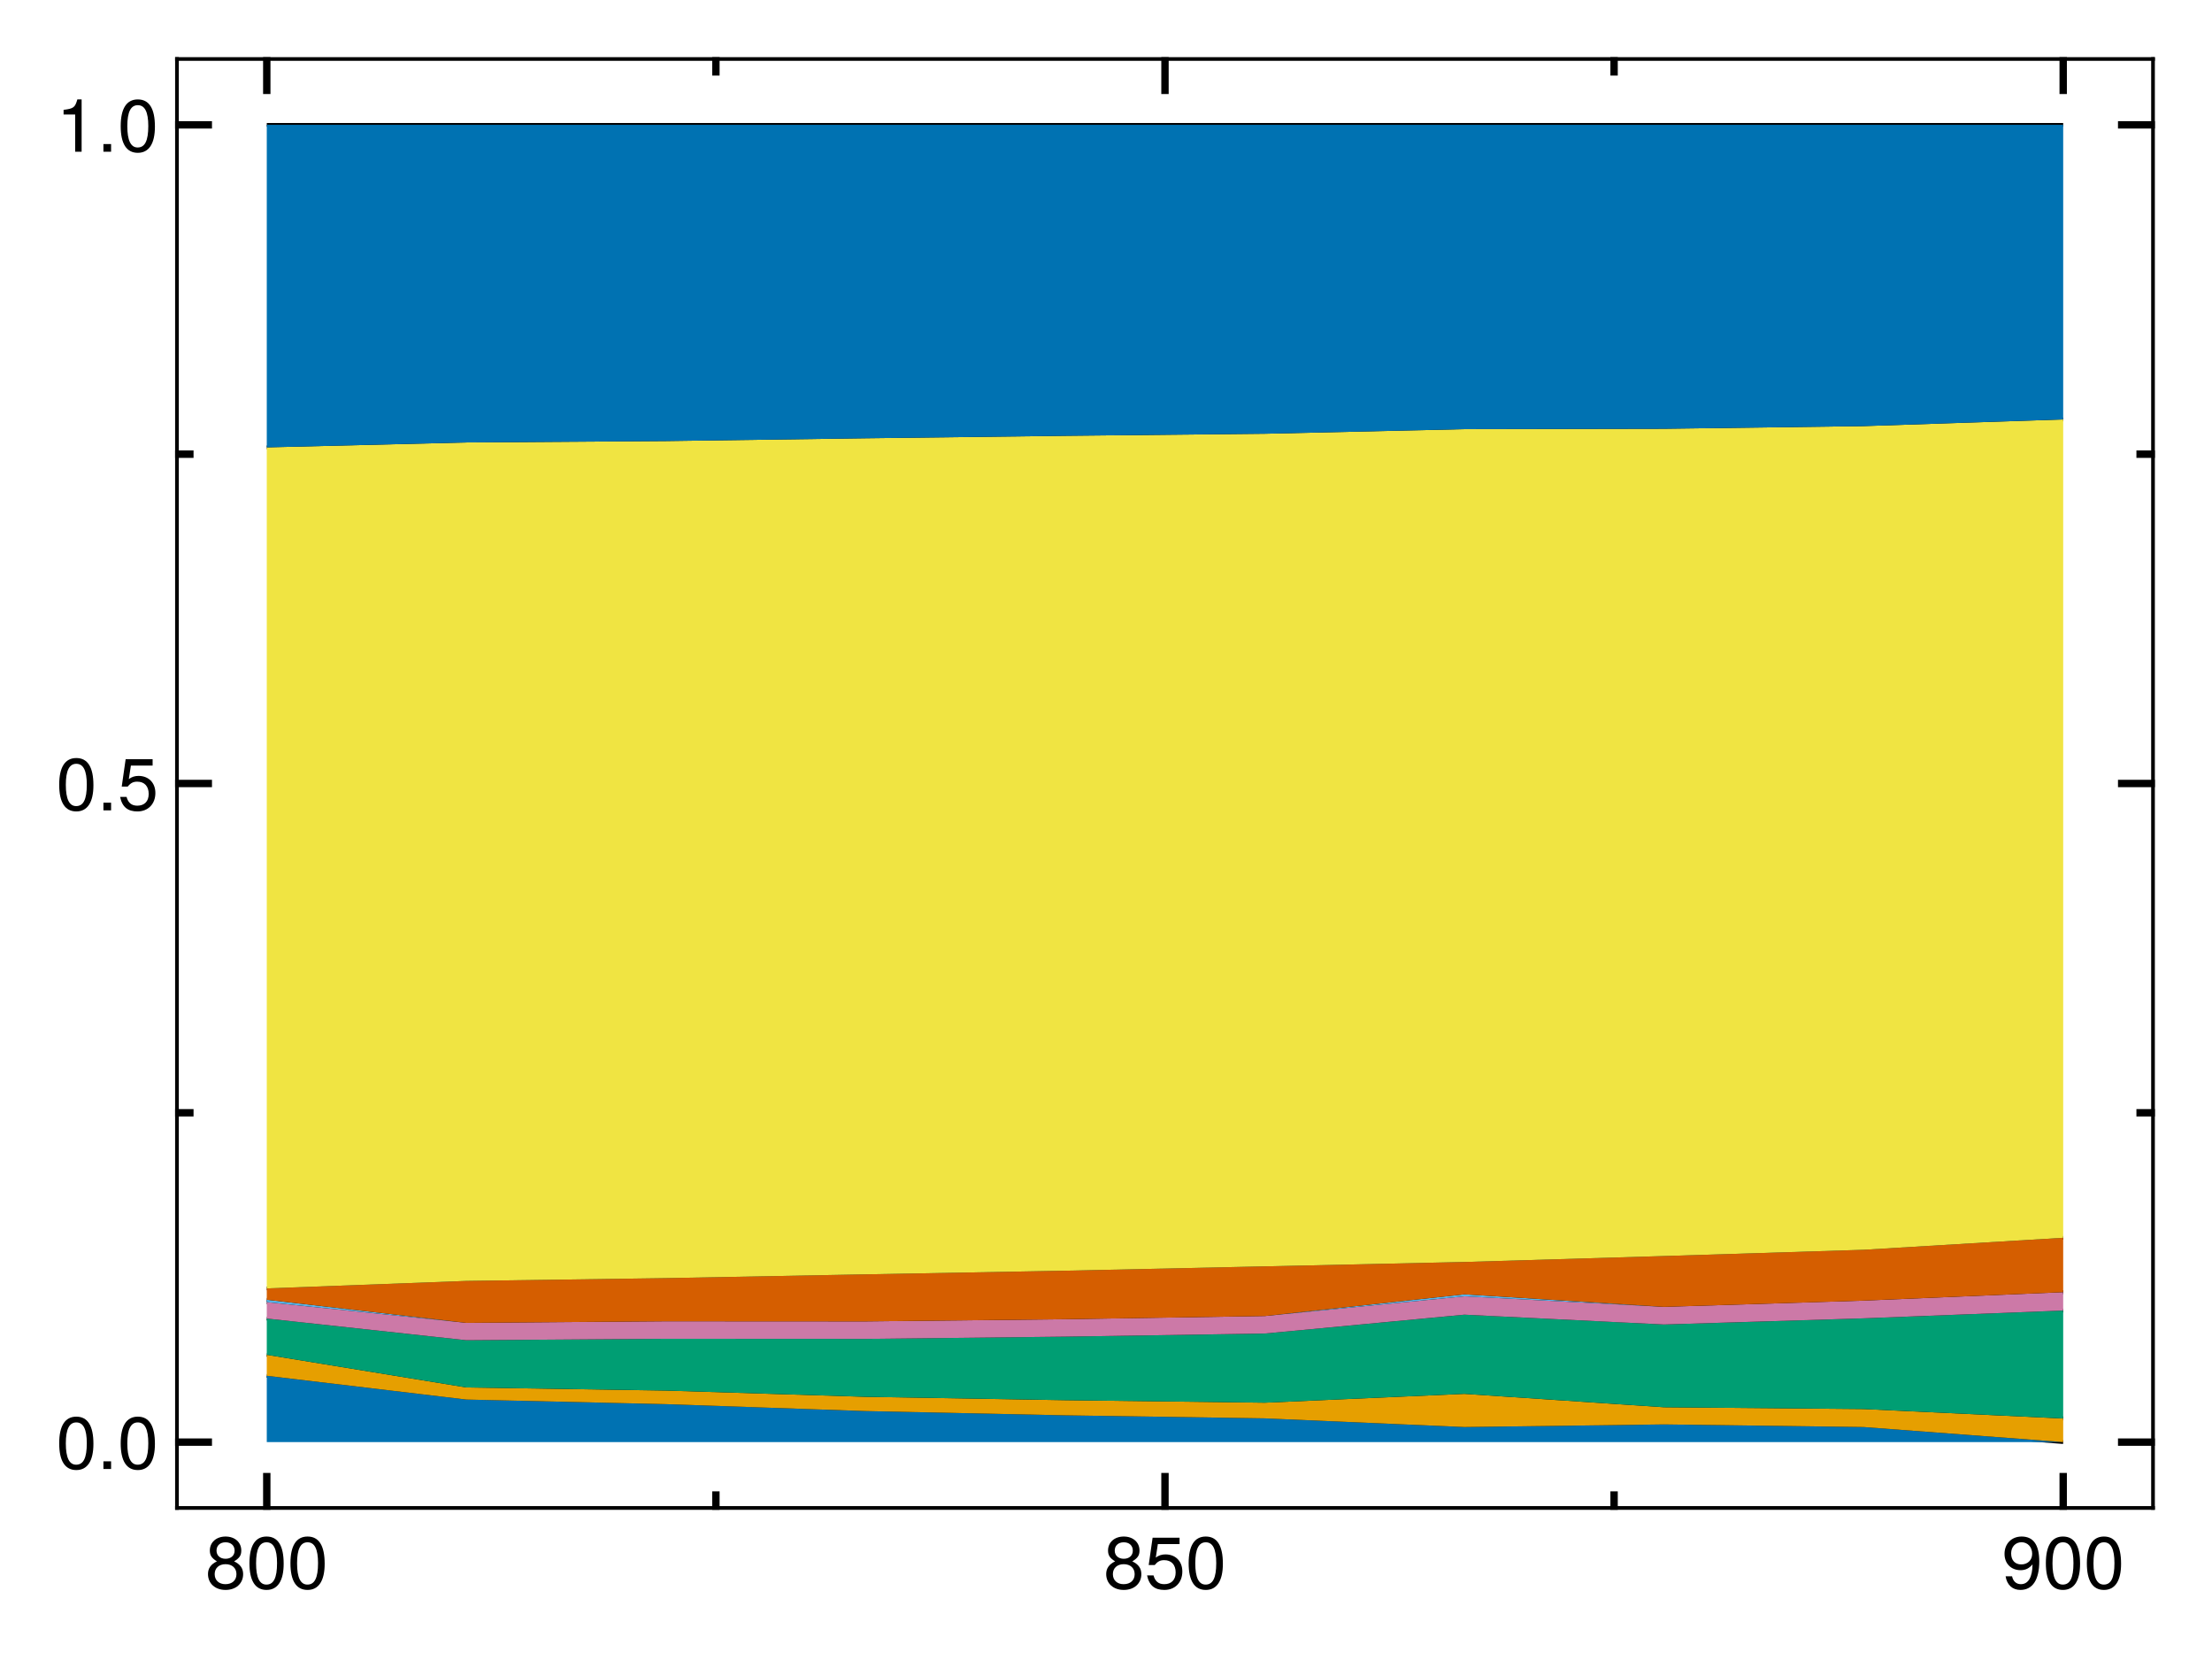
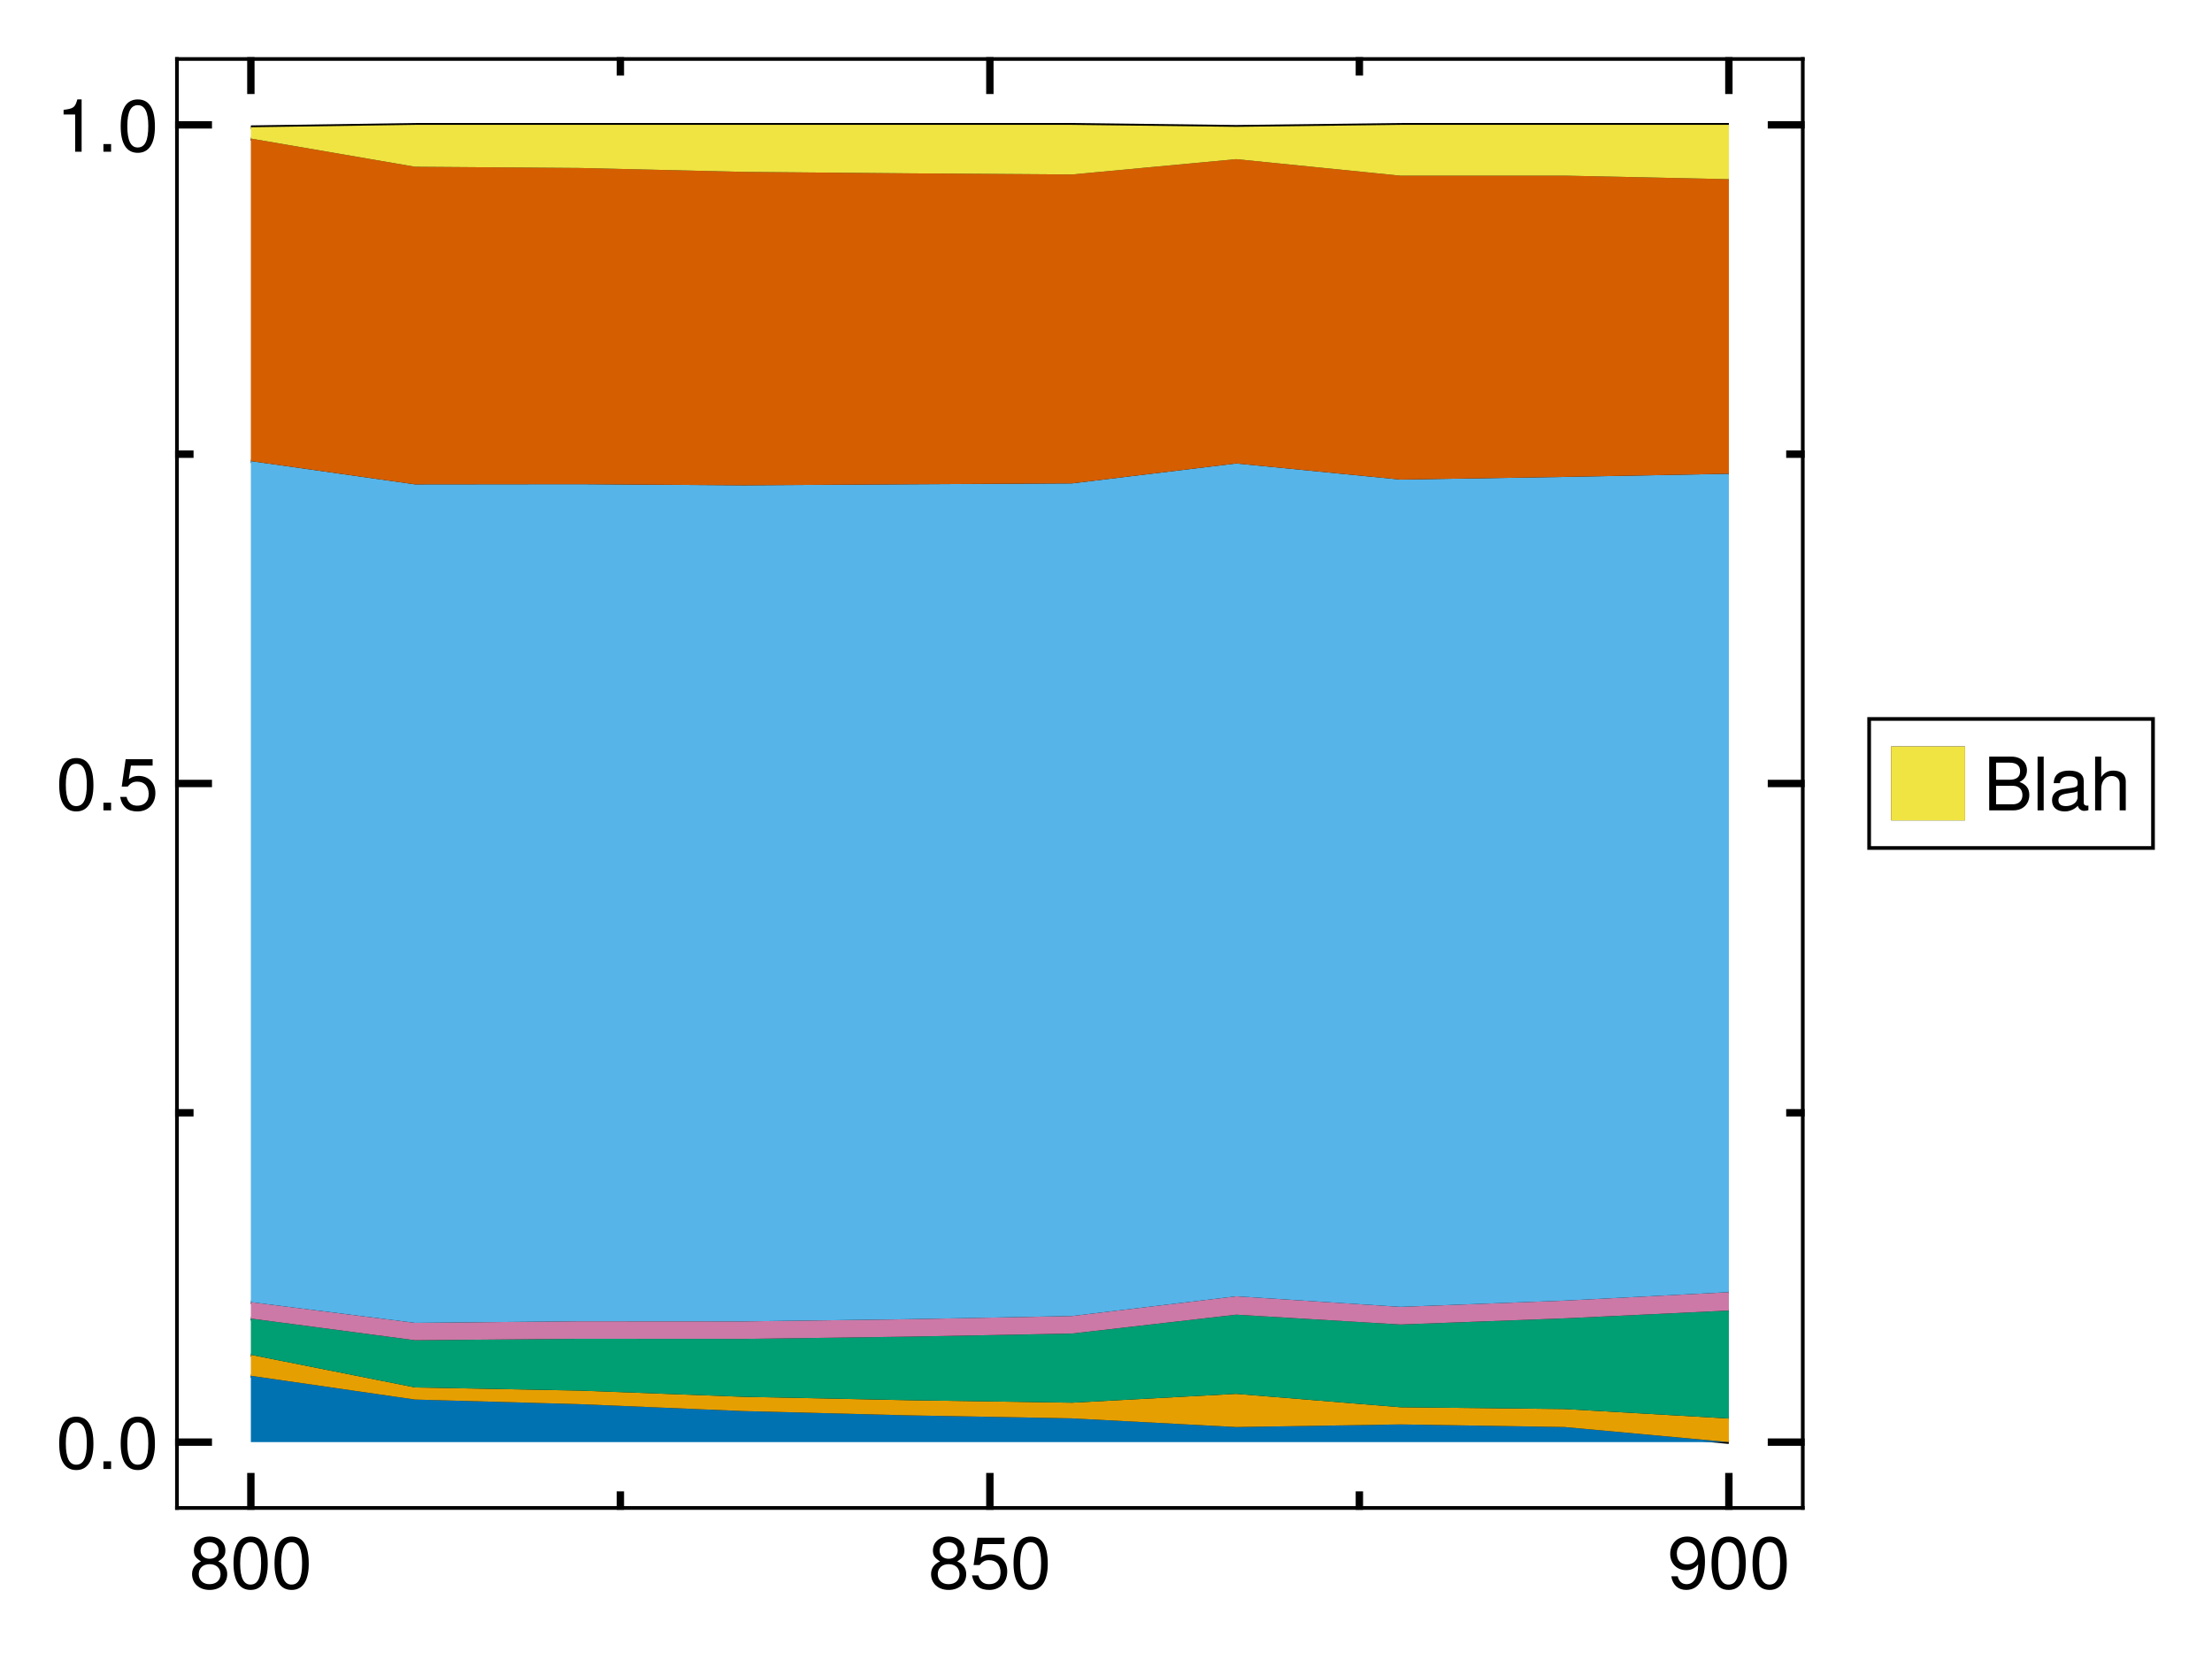
<svg xmlns="http://www.w3.org/2000/svg" xmlns:xlink="http://www.w3.org/1999/xlink" width="600" height="450" viewBox="0 0 600 450">
  <defs>
    <g>
-       <g id="glyph-0-0-275207ed">
+       <g id="glyph-0-0-a1f353a0">
        <path d="M 10.266 -4 C 10.266 -1.422 8.297 0.297 5.5 0.297 C 2.703 0.297 0.734 -1.422 0.734 -4.016 C 0.734 -5.578 1.547 -6.688 3.156 -7.453 C 1.719 -8.359 1.234 -9.078 1.234 -10.406 C 1.234 -12.625 3 -14.188 5.5 -14.188 C 8.016 -14.188 9.766 -12.625 9.766 -10.406 C 9.766 -9.062 9.281 -8.344 7.812 -7.453 C 9.453 -6.688 10.266 -5.578 10.266 -4 Z M 7.953 -10.359 C 7.953 -11.734 7 -12.625 5.5 -12.625 C 4.016 -12.625 3.047 -11.734 3.047 -10.375 C 3.047 -9.047 4.016 -8.156 5.5 -8.156 C 6.984 -8.156 7.953 -9.047 7.953 -10.359 Z M 8.453 -3.984 C 8.453 -5.641 7.266 -6.688 5.5 -6.688 C 3.734 -6.688 2.547 -5.641 2.547 -3.984 C 2.547 -2.312 3.734 -1.266 5.453 -1.266 C 7.266 -1.266 8.453 -2.297 8.453 -3.984 Z M 8.453 -3.984 " />
      </g>
-       <g id="glyph-1-0-275207ed">
+       <g id="glyph-1-0-a1f353a0">
        <path d="M 10.141 -6.812 C 10.141 -2.156 8.5 0.297 5.5 0.297 C 2.453 0.297 0.859 -2.156 0.859 -6.938 C 0.859 -11.703 2.438 -14.188 5.5 -14.188 C 8.578 -14.188 10.141 -11.734 10.141 -6.812 Z M 8.344 -6.984 C 8.344 -10.781 7.406 -12.625 5.5 -12.625 C 3.594 -12.625 2.656 -10.797 2.656 -6.922 C 2.656 -3.047 3.594 -1.156 5.453 -1.156 C 7.422 -1.156 8.344 -2.953 8.344 -6.984 Z M 8.344 -6.984 " />
      </g>
-       <g id="glyph-1-1-275207ed">
+       <g id="glyph-1-1-a1f353a0">
        <path d="M 10.266 -4.703 C 10.266 -1.703 8.266 0.297 5.406 0.297 C 2.875 0.297 1.281 -0.812 0.703 -3.641 C 0.703 -3.641 2.453 -3.641 2.453 -3.641 C 2.875 -2.047 3.812 -1.266 5.359 -1.266 C 7.281 -1.266 8.453 -2.422 8.453 -4.453 C 8.453 -6.562 7.266 -7.781 5.359 -7.781 C 4.266 -7.781 3.578 -7.438 2.766 -6.453 C 2.766 -6.453 1.141 -6.453 1.141 -6.453 C 1.141 -6.453 2.203 -13.875 2.203 -13.875 C 2.203 -13.875 9.516 -13.875 9.516 -13.875 C 9.516 -13.875 9.516 -12.141 9.516 -12.141 C 9.516 -12.141 3.625 -12.141 3.625 -12.141 C 3.625 -12.141 3.062 -8.484 3.062 -8.484 C 3.875 -9.078 4.688 -9.344 5.688 -9.344 C 8.406 -9.344 10.266 -7.5 10.266 -4.703 Z M 10.266 -4.703 " />
      </g>
-       <g id="glyph-1-2-275207ed">
+       <g id="glyph-1-2-a1f353a0">
+         <path d="M 10.703 -0.047 C 10.156 0.094 9.906 0.141 9.562 0.141 C 8.734 0.141 8.016 -0.438 7.844 -1.234 C 6.922 -0.266 5.625 0.297 4.281 0.297 C 2.156 0.297 0.844 -0.812 0.844 -2.719 C 0.844 -4 1.453 -4.938 2.688 -5.438 C 3.312 -5.703 3.688 -5.781 6.047 -6.078 C 7.359 -6.234 7.781 -6.547 7.781 -7.234 C 7.781 -7.234 7.781 -7.688 7.781 -7.688 C 7.781 -8.688 6.938 -9.234 5.438 -9.234 C 3.875 -9.234 3.125 -8.656 2.984 -7.375 C 2.984 -7.375 1.297 -7.375 1.297 -7.375 C 1.406 -9.797 2.953 -10.781 5.5 -10.781 C 8.078 -10.781 9.438 -9.781 9.438 -7.922 C 9.438 -7.922 9.438 -2.078 9.438 -2.078 C 9.438 -1.562 9.766 -1.266 10.344 -1.266 C 10.438 -1.266 10.516 -1.266 10.703 -1.297 C 10.703 -1.297 10.703 -0.047 10.703 -0.047 Z M 7.781 -3.625 C 7.781 -3.625 7.781 -5.188 7.781 -5.188 C 7.219 -4.922 6.859 -4.844 5.094 -4.594 C 3.312 -4.344 2.578 -3.859 2.578 -2.766 C 2.578 -1.625 3.344 -1.156 4.641 -1.156 C 6.266 -1.156 7.781 -2.125 7.781 -3.625 Z M 7.781 -3.625 " />
+       </g>
+       <g id="glyph-1-3-a1f353a0">
+         <path d="M 9.719 0 C 9.719 0 8.062 0 8.062 0 C 8.062 0 8.062 -7.266 8.062 -7.266 C 8.062 -8.641 7.078 -9.312 5.906 -9.312 C 4.188 -9.312 3.062 -7.922 3.062 -5.781 C 3.062 -5.781 3.062 0 3.062 0 C 3.062 0 1.406 0 1.406 0 C 1.406 0 1.406 -14.578 1.406 -14.578 C 1.406 -14.578 3.062 -14.578 3.062 -14.578 C 3.062 -14.578 3.062 -9.047 3.062 -9.047 C 4.047 -10.312 4.938 -10.781 6.422 -10.781 C 8.453 -10.781 9.719 -9.688 9.719 -7.922 C 9.719 -7.922 9.719 0 9.719 0 Z M 9.719 0 " />
+       </g>
+       <g id="glyph-2-0-a1f353a0">
        <path d="M 10.188 -7.422 C 10.188 -2.516 8.406 0.297 5.078 0.297 C 2.922 0.297 1.406 -1.078 1.062 -3.406 C 1.062 -3.406 2.812 -3.406 2.812 -3.406 C 3.094 -2.047 3.953 -1.266 5.203 -1.266 C 7.219 -1.266 8.344 -3.188 8.359 -6.641 C 7.438 -5.547 6.453 -5.062 5.125 -5.062 C 2.562 -5.062 0.766 -6.844 0.766 -9.484 C 0.766 -12.266 2.703 -14.188 5.406 -14.188 C 8.641 -14.188 10.188 -11.859 10.188 -7.422 Z M 8.266 -9.516 C 8.266 -11.359 7.016 -12.641 5.375 -12.641 C 3.766 -12.641 2.562 -11.422 2.562 -9.625 C 2.562 -7.719 3.625 -6.625 5.312 -6.625 C 7.047 -6.625 8.266 -7.781 8.266 -9.516 Z M 8.266 -9.516 " />
      </g>
-       <g id="glyph-2-0-275207ed">
-         <path d="M 10.266 -4 C 10.266 -1.422 8.297 0.297 5.5 0.297 C 2.703 0.297 0.734 -1.422 0.734 -4.016 C 0.734 -5.578 1.547 -6.688 3.156 -7.453 C 1.719 -8.359 1.234 -9.078 1.234 -10.406 C 1.234 -12.625 3 -14.188 5.5 -14.188 C 8.016 -14.188 9.766 -12.625 9.766 -10.406 C 9.766 -9.062 9.281 -8.344 7.812 -7.453 C 9.453 -6.688 10.266 -5.578 10.266 -4 Z M 7.953 -10.359 C 7.953 -11.734 7 -12.625 5.5 -12.625 C 4.016 -12.625 3.047 -11.734 3.047 -10.375 C 3.047 -9.047 4.016 -8.156 5.5 -8.156 C 6.984 -8.156 7.953 -9.047 7.953 -10.359 Z M 8.453 -3.984 C 8.453 -5.641 7.266 -6.688 5.5 -6.688 C 3.734 -6.688 2.547 -5.641 2.547 -3.984 C 2.547 -2.312 3.734 -1.266 5.453 -1.266 C 7.266 -1.266 8.453 -2.297 8.453 -3.984 Z M 8.453 -3.984 " />
-       </g>
-       <g id="glyph-3-0-275207ed">
+       <g id="glyph-3-0-a1f353a0">
        <path d="M 10.141 -6.812 C 10.141 -2.156 8.5 0.297 5.5 0.297 C 2.453 0.297 0.859 -2.156 0.859 -6.938 C 0.859 -11.703 2.438 -14.188 5.5 -14.188 C 8.578 -14.188 10.141 -11.734 10.141 -6.812 Z M 8.344 -6.984 C 8.344 -10.781 7.406 -12.625 5.5 -12.625 C 3.594 -12.625 2.656 -10.797 2.656 -6.922 C 2.656 -3.047 3.594 -1.156 5.453 -1.156 C 7.422 -1.156 8.344 -2.953 8.344 -6.984 Z M 8.344 -6.984 " />
      </g>
-       <g id="glyph-3-1-275207ed">
+       <g id="glyph-3-1-a1f353a0">
+         <path d="M 12.453 -4.156 C 12.453 -1.766 10.781 0 8.156 0 C 8.156 0 1.578 0 1.578 0 C 1.578 0 1.578 -14.578 1.578 -14.578 C 1.578 -14.578 7.5 -14.578 7.5 -14.578 C 10.266 -14.578 11.812 -13 11.812 -10.875 C 11.812 -9.406 11.125 -8.312 9.797 -7.703 C 11.656 -6.984 12.453 -5.922 12.453 -4.156 Z M 9.953 -10.625 C 9.953 -12.094 9.094 -12.938 7.047 -12.938 C 7.047 -12.938 3.438 -12.938 3.438 -12.938 C 3.438 -12.938 3.438 -8.297 3.438 -8.297 C 3.438 -8.297 7.047 -8.297 7.047 -8.297 C 9.094 -8.297 9.953 -9.141 9.953 -10.625 Z M 10.594 -4.141 C 10.594 -5.562 9.734 -6.656 7.984 -6.656 C 7.984 -6.656 3.438 -6.656 3.438 -6.656 C 3.438 -6.656 3.438 -1.641 3.438 -1.641 C 3.438 -1.641 7.984 -1.641 7.984 -1.641 C 9.734 -1.641 10.594 -2.734 10.594 -4.141 Z M 10.594 -4.141 " />
+       </g>
+       <g id="glyph-4-0-a1f353a0">
+         <path d="M 10.141 -6.812 C 10.141 -2.156 8.5 0.297 5.5 0.297 C 2.453 0.297 0.859 -2.156 0.859 -6.938 C 0.859 -11.703 2.438 -14.188 5.5 -14.188 C 8.578 -14.188 10.141 -11.734 10.141 -6.812 Z M 8.344 -6.984 C 8.344 -10.781 7.406 -12.625 5.5 -12.625 C 3.594 -12.625 2.656 -10.797 2.656 -6.922 C 2.656 -3.047 3.594 -1.156 5.453 -1.156 C 7.422 -1.156 8.344 -2.953 8.344 -6.984 Z M 8.344 -6.984 " />
+       </g>
+       <g id="glyph-4-1-a1f353a0">
        <path d="M 3.812 0 C 3.812 0 1.734 0 1.734 0 C 1.734 0 1.734 -2.078 1.734 -2.078 C 1.734 -2.078 3.812 -2.078 3.812 -2.078 C 3.812 -2.078 3.812 0 3.812 0 Z M 3.812 0 " />
      </g>
-       <g id="glyph-3-2-275207ed">
+       <g id="glyph-4-2-a1f353a0">
        <path d="M 10.266 -4.703 C 10.266 -1.703 8.266 0.297 5.406 0.297 C 2.875 0.297 1.281 -0.812 0.703 -3.641 C 0.703 -3.641 2.453 -3.641 2.453 -3.641 C 2.875 -2.047 3.812 -1.266 5.359 -1.266 C 7.281 -1.266 8.453 -2.422 8.453 -4.453 C 8.453 -6.562 7.266 -7.781 5.359 -7.781 C 4.266 -7.781 3.578 -7.438 2.766 -6.453 C 2.766 -6.453 1.141 -6.453 1.141 -6.453 C 1.141 -6.453 2.203 -13.875 2.203 -13.875 C 2.203 -13.875 9.516 -13.875 9.516 -13.875 C 9.516 -13.875 9.516 -12.141 9.516 -12.141 C 9.516 -12.141 3.625 -12.141 3.625 -12.141 C 3.625 -12.141 3.062 -8.484 3.062 -8.484 C 3.875 -9.078 4.688 -9.344 5.688 -9.344 C 8.406 -9.344 10.266 -7.5 10.266 -4.703 Z M 10.266 -4.703 " />
      </g>
-       <g id="glyph-3-3-275207ed">
+       <g id="glyph-4-3-a1f353a0">
        <path d="M 6.938 0 C 6.938 0 5.188 0 5.188 0 C 5.188 0 5.188 -10.094 5.188 -10.094 C 5.188 -10.094 2.047 -10.094 2.047 -10.094 C 2.047 -10.094 2.047 -11.359 2.047 -11.359 C 4.766 -11.703 5.156 -12 5.781 -14.188 C 5.781 -14.188 6.938 -14.188 6.938 -14.188 C 6.938 -14.188 6.938 0 6.938 0 Z M 6.938 0 " />
+       </g>
+       <g id="glyph-5-0-a1f353a0">
+         <path d="M 3.016 0 C 3.016 0 1.359 0 1.359 0 C 1.359 0 1.359 -14.578 1.359 -14.578 C 1.359 -14.578 3.016 -14.578 3.016 -14.578 C 3.016 -14.578 3.016 0 3.016 0 Z M 3.016 0 " />
      </g>
    </g>
  </defs>
  <rect x="-60" y="-45" width="720" height="540" fill="rgb(100%, 100%, 100%)" fill-opacity="1" />
-   <path fill-rule="nonzero" fill="rgb(100%, 100%, 100%)" fill-opacity="1" d="M 48 409 L 584 409 L 584 16 L 48 16 Z M 48 409 " />
+   <path fill-rule="nonzero" fill="rgb(100%, 100%, 100%)" fill-opacity="1" d="M 48 409 L 489 409 L 489 16 L 48 16 Z M 48 409 " />
  <g fill="rgb(0%, 0%, 0%)" fill-opacity="1">
-     <use xlink:href="#glyph-0-0-275207ed" x="55.684" y="430.94" />
+     <use xlink:href="#glyph-0-0-a1f353a0" x="51.365" y="430.94" />
  </g>
  <g fill="rgb(0%, 0%, 0%)" fill-opacity="1">
-     <use xlink:href="#glyph-1-0-275207ed" x="66.804" y="430.94" />
+     <use xlink:href="#glyph-1-0-a1f353a0" x="62.485" y="430.94" />
  </g>
  <g fill="rgb(0%, 0%, 0%)" fill-opacity="1">
-     <use xlink:href="#glyph-1-0-275207ed" x="77.924" y="430.94" />
+     <use xlink:href="#glyph-1-0-a1f353a0" x="73.605" y="430.94" />
  </g>
  <g fill="rgb(0%, 0%, 0%)" fill-opacity="1">
-     <use xlink:href="#glyph-2-0-275207ed" x="299.32" y="430.94" />
+     <use xlink:href="#glyph-0-0-a1f353a0" x="251.82" y="430.94" />
  </g>
  <g fill="rgb(0%, 0%, 0%)" fill-opacity="1">
-     <use xlink:href="#glyph-1-1-275207ed" x="310.44" y="430.94" />
+     <use xlink:href="#glyph-1-1-a1f353a0" x="262.94" y="430.94" />
  </g>
  <g fill="rgb(0%, 0%, 0%)" fill-opacity="1">
-     <use xlink:href="#glyph-1-0-275207ed" x="321.56" y="430.94" />
+     <use xlink:href="#glyph-1-0-a1f353a0" x="274.06" y="430.94" />
  </g>
  <g fill="rgb(0%, 0%, 0%)" fill-opacity="1">
-     <use xlink:href="#glyph-1-2-275207ed" x="542.956" y="430.94" />
+     <use xlink:href="#glyph-2-0-a1f353a0" x="452.275" y="430.94" />
  </g>
  <g fill="rgb(0%, 0%, 0%)" fill-opacity="1">
-     <use xlink:href="#glyph-1-0-275207ed" x="554.076" y="430.94" />
+     <use xlink:href="#glyph-1-0-a1f353a0" x="463.395" y="430.94" />
  </g>
  <g fill="rgb(0%, 0%, 0%)" fill-opacity="1">
-     <use xlink:href="#glyph-1-0-275207ed" x="565.196" y="430.94" />
+     <use xlink:href="#glyph-3-0-a1f353a0" x="474.515" y="430.94" />
  </g>
  <g fill="rgb(0%, 0%, 0%)" fill-opacity="1">
-     <use xlink:href="#glyph-3-0-275207ed" x="15.2" y="398.426" />
+     <use xlink:href="#glyph-4-0-a1f353a0" x="15.2" y="398.426" />
  </g>
  <g fill="rgb(0%, 0%, 0%)" fill-opacity="1">
-     <use xlink:href="#glyph-3-1-275207ed" x="26.32" y="398.426" />
+     <use xlink:href="#glyph-4-1-a1f353a0" x="26.32" y="398.426" />
  </g>
  <g fill="rgb(0%, 0%, 0%)" fill-opacity="1">
-     <use xlink:href="#glyph-3-0-275207ed" x="31.88" y="398.426" />
+     <use xlink:href="#glyph-4-0-a1f353a0" x="31.88" y="398.426" />
  </g>
  <g fill="rgb(0%, 0%, 0%)" fill-opacity="1">
-     <use xlink:href="#glyph-3-0-275207ed" x="15.2" y="219.79" />
+     <use xlink:href="#glyph-4-0-a1f353a0" x="15.2" y="219.79" />
  </g>
  <g fill="rgb(0%, 0%, 0%)" fill-opacity="1">
-     <use xlink:href="#glyph-3-1-275207ed" x="26.32" y="219.79" />
+     <use xlink:href="#glyph-4-1-a1f353a0" x="26.32" y="219.79" />
  </g>
  <g fill="rgb(0%, 0%, 0%)" fill-opacity="1">
-     <use xlink:href="#glyph-3-2-275207ed" x="31.88" y="219.79" />
+     <use xlink:href="#glyph-4-2-a1f353a0" x="31.88" y="219.79" />
  </g>
  <g fill="rgb(0%, 0%, 0%)" fill-opacity="1">
-     <use xlink:href="#glyph-3-3-275207ed" x="15.2" y="41.154" />
+     <use xlink:href="#glyph-4-3-a1f353a0" x="15.2" y="41.154" />
  </g>
  <g fill="rgb(0%, 0%, 0%)" fill-opacity="1">
-     <use xlink:href="#glyph-3-1-275207ed" x="26.32" y="41.154" />
+     <use xlink:href="#glyph-4-1-a1f353a0" x="26.32" y="41.154" />
  </g>
  <g fill="rgb(0%, 0%, 0%)" fill-opacity="1">
-     <use xlink:href="#glyph-3-0-275207ed" x="31.88" y="41.154" />
+     <use xlink:href="#glyph-4-0-a1f353a0" x="31.88" y="41.154" />
  </g>
-   <path fill="none" stroke-width="1" stroke-linecap="butt" stroke-linejoin="miter" stroke="rgb(0%, 0%, 0%)" stroke-opacity="1" stroke-miterlimit="2" d="M 72.363 373.152 L 126.504 379.598 L 180.645 380.848 L 234.789 382.723 L 288.93 383.879 L 343.07 384.699 L 397.211 387.055 L 451.352 386.344 L 505.496 387.055 L 559.637 391.137 " />
-   <path fill="none" stroke-width="1" stroke-linecap="butt" stroke-linejoin="miter" stroke="rgb(0%, 0%, 0%)" stroke-opacity="1" stroke-miterlimit="2" d="M 72.363 367.461 L 126.504 376.316 L 180.645 377.16 L 234.789 378.852 L 288.93 379.77 L 343.07 380.449 L 397.211 378.051 L 451.352 381.684 L 505.496 382.172 L 559.637 384.734 " />
-   <path fill="none" stroke-width="1" stroke-linecap="butt" stroke-linejoin="miter" stroke="rgb(0%, 0%, 0%)" stroke-opacity="1" stroke-miterlimit="2" d="M 72.363 357.625 L 126.504 363.512 L 180.645 363.117 L 234.789 363.148 L 288.93 362.539 L 343.07 361.695 L 397.211 356.578 L 451.352 359.242 L 505.496 357.574 L 559.637 355.457 " />
-   <path fill="none" stroke-width="1" stroke-linecap="butt" stroke-linejoin="miter" stroke="rgb(0%, 0%, 0%)" stroke-opacity="1" stroke-miterlimit="2" d="M 72.363 353.176 L 126.504 358.793 L 180.645 358.367 L 234.789 358.398 L 288.93 357.805 L 343.07 356.941 L 397.211 351.594 L 451.352 354.457 L 505.496 352.762 L 559.637 350.469 " />
-   <path fill="none" stroke-width="1" stroke-linecap="butt" stroke-linejoin="miter" stroke="rgb(0%, 0%, 0%)" stroke-opacity="1" stroke-miterlimit="2" d="M 72.363 352.527 L 126.504 358.793 L 180.645 358.367 L 234.789 358.398 L 288.93 357.805 L 343.07 356.941 L 397.211 351.055 L 451.352 354.457 L 505.496 352.762 L 559.637 350.469 " />
-   <path fill="none" stroke-width="1" stroke-linecap="butt" stroke-linejoin="miter" stroke="rgb(0%, 0%, 0%)" stroke-opacity="1" stroke-miterlimit="2" d="M 72.363 349.457 L 126.504 347.426 L 180.645 346.668 L 234.789 345.641 L 288.93 344.656 L 343.07 343.477 L 397.211 342.289 L 451.352 340.676 L 505.496 338.98 L 559.637 335.727 " />
-   <path fill="none" stroke-width="1" stroke-linecap="butt" stroke-linejoin="miter" stroke="rgb(0%, 0%, 0%)" stroke-opacity="1" stroke-miterlimit="2" d="M 72.363 121.34 L 126.504 120.004 L 180.645 119.625 L 234.789 118.871 L 288.93 118.203 L 343.07 117.641 L 397.211 116.398 L 451.352 116.293 L 505.496 115.57 L 559.637 113.754 " />
-   <path fill="none" stroke-width="1" stroke-linecap="butt" stroke-linejoin="miter" stroke="rgb(0%, 0%, 0%)" stroke-opacity="1" stroke-miterlimit="2" d="M 72.363 33.863 L 559.637 33.863 " />
-   <path fill-rule="nonzero" fill="rgb(0%, 44.706%, 69.804%)" fill-opacity="1" d="M 72.363 373.152 L 126.504 379.598 L 180.645 380.848 L 234.789 382.723 L 288.93 383.879 L 343.07 384.699 L 397.211 387.055 L 451.352 386.344 L 505.496 387.055 L 559.637 391.137 L 72.363 391.137 Z M 72.363 373.152 " />
-   <path fill-rule="nonzero" fill="rgb(90.196%, 62.353%, 0%)" fill-opacity="1" d="M 72.363 367.461 L 126.504 376.316 L 180.645 377.16 L 234.789 378.852 L 288.93 379.77 L 343.07 380.449 L 397.211 378.051 L 451.352 381.684 L 505.496 382.172 L 559.637 384.734 L 559.637 391.137 L 505.496 387.055 L 451.352 386.344 L 397.211 387.055 L 343.07 384.699 L 288.93 383.879 L 234.789 382.723 L 180.645 380.848 L 126.504 379.598 L 72.363 373.152 Z M 72.363 367.461 " />
-   <path fill-rule="nonzero" fill="rgb(0%, 61.961%, 45.098%)" fill-opacity="1" d="M 72.363 357.625 L 126.504 363.512 L 180.645 363.117 L 234.789 363.148 L 288.93 362.539 L 343.07 361.695 L 397.211 356.578 L 451.352 359.242 L 505.496 357.574 L 559.637 355.457 L 559.637 384.734 L 505.496 382.172 L 451.352 381.684 L 397.211 378.051 L 343.07 380.449 L 288.93 379.77 L 234.789 378.852 L 180.645 377.16 L 126.504 376.316 L 72.363 367.461 Z M 72.363 357.625 " />
-   <path fill-rule="nonzero" fill="rgb(80%, 47.451%, 65.49%)" fill-opacity="1" d="M 72.363 353.176 L 126.504 358.793 L 180.645 358.367 L 234.789 358.398 L 288.93 357.805 L 343.07 356.941 L 397.211 351.594 L 451.352 354.457 L 505.496 352.762 L 559.637 350.469 L 559.637 355.457 L 505.496 357.574 L 451.352 359.242 L 397.211 356.578 L 343.07 361.695 L 288.93 362.539 L 234.789 363.148 L 180.645 363.117 L 126.504 363.512 L 72.363 357.625 Z M 72.363 353.176 " />
-   <path fill-rule="nonzero" fill="rgb(33.725%, 70.588%, 91.373%)" fill-opacity="1" d="M 72.363 352.527 L 126.504 358.793 L 180.645 358.367 L 234.789 358.398 L 288.93 357.805 L 343.07 356.941 L 397.211 351.055 L 451.352 354.457 L 505.496 352.762 L 559.637 350.469 L 505.496 352.762 L 451.352 354.457 L 397.211 351.594 L 343.07 356.941 L 288.93 357.805 L 234.789 358.398 L 180.645 358.367 L 126.504 358.793 L 72.363 353.176 Z M 72.363 352.527 " />
-   <path fill-rule="nonzero" fill="rgb(83.529%, 36.863%, 0%)" fill-opacity="1" d="M 72.363 349.457 L 126.504 347.426 L 180.645 346.668 L 234.789 345.641 L 288.93 344.656 L 343.07 343.477 L 397.211 342.289 L 451.352 340.676 L 505.496 338.98 L 559.637 335.727 L 559.637 350.469 L 505.496 352.762 L 451.352 354.457 L 397.211 351.055 L 343.07 356.941 L 288.93 357.805 L 234.789 358.398 L 180.645 358.367 L 126.504 358.793 L 72.363 352.527 Z M 72.363 349.457 " />
-   <path fill-rule="nonzero" fill="rgb(94.118%, 89.412%, 25.882%)" fill-opacity="1" d="M 72.363 121.34 L 126.504 120.004 L 180.645 119.625 L 234.789 118.871 L 288.93 118.203 L 343.07 117.641 L 397.211 116.398 L 451.352 116.293 L 505.496 115.57 L 559.637 113.754 L 559.637 335.727 L 505.496 338.98 L 451.352 340.676 L 397.211 342.289 L 343.07 343.477 L 288.93 344.656 L 234.789 345.641 L 180.645 346.668 L 126.504 347.426 L 72.363 349.457 Z M 72.363 121.34 " />
-   <path fill-rule="nonzero" fill="rgb(0%, 44.706%, 69.804%)" fill-opacity="1" d="M 72.363 33.863 L 559.637 33.863 L 559.637 113.754 L 505.496 115.57 L 451.352 116.293 L 397.211 116.398 L 343.07 117.641 L 288.93 118.203 L 234.789 118.871 L 180.645 119.625 L 126.504 120.004 L 72.363 121.34 Z M 72.363 33.863 " />
-   <path fill="none" stroke-width="2" stroke-linecap="butt" stroke-linejoin="miter" stroke="rgb(0%, 0%, 0%)" stroke-opacity="1" stroke-miterlimit="1.155" d="M 72.363 399.5 L 72.363 409.5 " />
-   <path fill="none" stroke-width="2" stroke-linecap="butt" stroke-linejoin="miter" stroke="rgb(0%, 0%, 0%)" stroke-opacity="1" stroke-miterlimit="1.155" d="M 316 399.5 L 316 409.5 " />
-   <path fill="none" stroke-width="2" stroke-linecap="butt" stroke-linejoin="miter" stroke="rgb(0%, 0%, 0%)" stroke-opacity="1" stroke-miterlimit="1.155" d="M 559.637 399.5 L 559.637 409.5 " />
-   <path fill="none" stroke-width="2" stroke-linecap="butt" stroke-linejoin="miter" stroke="rgb(0%, 0%, 0%)" stroke-opacity="1" stroke-miterlimit="1.155" d="M 194.184 404.5 L 194.184 409.5 " />
-   <path fill="none" stroke-width="2" stroke-linecap="butt" stroke-linejoin="miter" stroke="rgb(0%, 0%, 0%)" stroke-opacity="1" stroke-miterlimit="1.155" d="M 437.816 404.5 L 437.816 409.5 " />
+   <path fill="none" stroke-width="1" stroke-linecap="butt" stroke-linejoin="miter" stroke="rgb(0%, 0%, 0%)" stroke-opacity="1" stroke-miterlimit="2" d="M 68.047 373.152 L 112.59 379.598 L 157.137 380.848 L 201.684 382.723 L 246.227 383.879 L 290.773 384.699 L 335.316 387.055 L 379.863 386.344 L 424.41 387.055 L 468.953 391.137 " />
+   <path fill="none" stroke-width="1" stroke-linecap="butt" stroke-linejoin="miter" stroke="rgb(0%, 0%, 0%)" stroke-opacity="1" stroke-miterlimit="2" d="M 68.047 367.461 L 112.59 376.316 L 157.137 377.16 L 201.684 378.852 L 246.227 379.77 L 290.773 380.449 L 335.316 378.051 L 379.863 381.684 L 424.41 382.172 L 468.953 384.734 " />
+   <path fill="none" stroke-width="1" stroke-linecap="butt" stroke-linejoin="miter" stroke="rgb(0%, 0%, 0%)" stroke-opacity="1" stroke-miterlimit="2" d="M 68.047 357.625 L 112.59 363.512 L 157.137 363.117 L 201.684 363.148 L 246.227 362.539 L 290.773 361.695 L 335.316 356.578 L 379.863 359.242 L 424.41 357.574 L 468.953 355.457 " />
+   <path fill="none" stroke-width="1" stroke-linecap="butt" stroke-linejoin="miter" stroke="rgb(0%, 0%, 0%)" stroke-opacity="1" stroke-miterlimit="2" d="M 68.047 353.176 L 112.59 358.793 L 157.137 358.367 L 201.684 358.398 L 246.227 357.805 L 290.773 356.941 L 335.316 351.594 L 379.863 354.457 L 424.41 352.762 L 468.953 350.469 " />
+   <path fill="none" stroke-width="1" stroke-linecap="butt" stroke-linejoin="miter" stroke="rgb(0%, 0%, 0%)" stroke-opacity="1" stroke-miterlimit="2" d="M 68.047 125.059 L 112.59 131.371 L 157.137 131.32 L 201.684 131.629 L 246.227 131.352 L 290.773 131.105 L 335.316 125.703 L 379.863 130.074 L 424.41 129.348 L 468.953 128.496 " />
+   <path fill="none" stroke-width="1" stroke-linecap="butt" stroke-linejoin="miter" stroke="rgb(0%, 0%, 0%)" stroke-opacity="1" stroke-miterlimit="2" d="M 68.047 37.582 L 112.59 45.23 L 157.137 45.562 L 201.684 46.621 L 246.227 47.012 L 290.773 47.328 L 335.316 43.168 L 379.863 47.645 L 424.41 47.641 L 468.953 48.605 " />
+   <path fill="none" stroke-width="1" stroke-linecap="butt" stroke-linejoin="miter" stroke="rgb(0%, 0%, 0%)" stroke-opacity="1" stroke-miterlimit="2" d="M 68.047 34.512 L 112.59 33.863 L 290.773 33.863 L 335.316 34.402 L 379.863 33.863 L 468.953 33.863 " />
+   <path fill-rule="nonzero" fill="rgb(0%, 44.706%, 69.804%)" fill-opacity="1" d="M 68.047 373.152 L 112.59 379.598 L 157.137 380.848 L 201.684 382.723 L 246.227 383.879 L 290.773 384.699 L 335.316 387.055 L 379.863 386.344 L 424.41 387.055 L 468.953 391.137 L 68.047 391.137 Z M 68.047 373.152 " />
+   <path fill-rule="nonzero" fill="rgb(90.196%, 62.353%, 0%)" fill-opacity="1" d="M 68.047 367.461 L 112.59 376.316 L 157.137 377.16 L 201.684 378.852 L 246.227 379.77 L 290.773 380.449 L 335.316 378.051 L 379.863 381.684 L 424.41 382.172 L 468.953 384.734 L 468.953 391.137 L 424.41 387.055 L 379.863 386.344 L 335.316 387.055 L 290.773 384.699 L 246.227 383.879 L 201.684 382.723 L 157.137 380.848 L 112.59 379.598 L 68.047 373.152 Z M 68.047 367.461 " />
+   <path fill-rule="nonzero" fill="rgb(0%, 61.961%, 45.098%)" fill-opacity="1" d="M 68.047 357.625 L 112.59 363.512 L 157.137 363.117 L 201.684 363.148 L 246.227 362.539 L 290.773 361.695 L 335.316 356.578 L 379.863 359.242 L 424.41 357.574 L 468.953 355.457 L 468.953 384.734 L 424.41 382.172 L 379.863 381.684 L 335.316 378.051 L 290.773 380.449 L 246.227 379.77 L 201.684 378.852 L 157.137 377.16 L 112.59 376.316 L 68.047 367.461 Z M 68.047 357.625 " />
+   <path fill-rule="nonzero" fill="rgb(80%, 47.451%, 65.49%)" fill-opacity="1" d="M 68.047 353.176 L 112.59 358.793 L 157.137 358.367 L 201.684 358.398 L 246.227 357.805 L 290.773 356.941 L 335.316 351.594 L 379.863 354.457 L 424.41 352.762 L 468.953 350.469 L 468.953 355.457 L 424.41 357.574 L 379.863 359.242 L 335.316 356.578 L 290.773 361.695 L 246.227 362.539 L 201.684 363.148 L 157.137 363.117 L 112.59 363.512 L 68.047 357.625 Z M 68.047 353.176 " />
+   <path fill-rule="nonzero" fill="rgb(33.725%, 70.588%, 91.373%)" fill-opacity="1" d="M 68.047 125.059 L 112.59 131.371 L 157.137 131.32 L 201.684 131.629 L 246.227 131.352 L 290.773 131.105 L 335.316 125.703 L 379.863 130.074 L 424.41 129.348 L 468.953 128.496 L 468.953 350.469 L 424.41 352.762 L 379.863 354.457 L 335.316 351.594 L 290.773 356.941 L 246.227 357.805 L 201.684 358.398 L 157.137 358.367 L 112.59 358.793 L 68.047 353.176 Z M 68.047 125.059 " />
+   <path fill-rule="nonzero" fill="rgb(83.529%, 36.863%, 0%)" fill-opacity="1" d="M 68.047 37.582 L 112.59 45.23 L 157.137 45.562 L 201.684 46.621 L 246.227 47.012 L 290.773 47.328 L 335.316 43.168 L 379.863 47.645 L 424.41 47.641 L 468.953 48.605 L 468.953 128.496 L 424.41 129.348 L 379.863 130.074 L 335.316 125.703 L 290.773 131.105 L 246.227 131.352 L 201.684 131.629 L 157.137 131.32 L 112.59 131.371 L 68.047 125.059 Z M 68.047 37.582 " />
+   <path fill-rule="nonzero" fill="rgb(94.118%, 89.412%, 25.882%)" fill-opacity="1" d="M 68.047 34.512 L 112.59 33.863 L 290.773 33.863 L 335.316 34.402 L 379.863 33.863 L 468.953 33.863 L 468.953 48.605 L 424.41 47.641 L 379.863 47.645 L 335.316 43.168 L 290.773 47.328 L 246.227 47.012 L 201.684 46.621 L 157.137 45.562 L 112.59 45.23 L 68.047 37.582 Z M 68.047 34.512 " />
+   <path fill-rule="nonzero" fill="rgb(100%, 100%, 100%)" fill-opacity="1" stroke-width="1" stroke-linecap="butt" stroke-linejoin="miter" stroke="rgb(0%, 0%, 0%)" stroke-opacity="1" stroke-miterlimit="2" d="M 507 230 L 584 230 L 584 195 L 507 195 Z M 507 230 " />
+   <path fill="none" stroke-width="2" stroke-linecap="butt" stroke-linejoin="miter" stroke="rgb(0%, 0%, 0%)" stroke-opacity="1" stroke-miterlimit="1.155" d="M 68.047 399.5 L 68.047 409.5 " />
+   <path fill="none" stroke-width="2" stroke-linecap="butt" stroke-linejoin="miter" stroke="rgb(0%, 0%, 0%)" stroke-opacity="1" stroke-miterlimit="1.155" d="M 268.5 399.5 L 268.5 409.5 " />
+   <path fill="none" stroke-width="2" stroke-linecap="butt" stroke-linejoin="miter" stroke="rgb(0%, 0%, 0%)" stroke-opacity="1" stroke-miterlimit="1.155" d="M 468.953 399.5 L 468.953 409.5 " />
+   <path fill="none" stroke-width="2" stroke-linecap="butt" stroke-linejoin="miter" stroke="rgb(0%, 0%, 0%)" stroke-opacity="1" stroke-miterlimit="1.155" d="M 168.273 404.5 L 168.273 409.5 " />
+   <path fill="none" stroke-width="2" stroke-linecap="butt" stroke-linejoin="miter" stroke="rgb(0%, 0%, 0%)" stroke-opacity="1" stroke-miterlimit="1.155" d="M 368.727 404.5 L 368.727 409.5 " />
  <path fill="none" stroke-width="2" stroke-linecap="butt" stroke-linejoin="miter" stroke="rgb(0%, 0%, 0%)" stroke-opacity="1" stroke-miterlimit="1.155" d="M 57.5 391.137 L 47.5 391.137 " />
  <path fill="none" stroke-width="2" stroke-linecap="butt" stroke-linejoin="miter" stroke="rgb(0%, 0%, 0%)" stroke-opacity="1" stroke-miterlimit="1.155" d="M 57.5 212.5 L 47.5 212.5 " />
  <path fill="none" stroke-width="2" stroke-linecap="butt" stroke-linejoin="miter" stroke="rgb(0%, 0%, 0%)" stroke-opacity="1" stroke-miterlimit="1.155" d="M 57.5 33.863 L 47.5 33.863 " />
  <path fill="none" stroke-width="2" stroke-linecap="butt" stroke-linejoin="miter" stroke="rgb(0%, 0%, 0%)" stroke-opacity="1" stroke-miterlimit="1.155" d="M 52.5 301.816 L 47.5 301.816 " />
  <path fill="none" stroke-width="2" stroke-linecap="butt" stroke-linejoin="miter" stroke="rgb(0%, 0%, 0%)" stroke-opacity="1" stroke-miterlimit="1.155" d="M 52.5 123.184 L 47.5 123.184 " />
-   <path fill="none" stroke-width="2" stroke-linecap="butt" stroke-linejoin="miter" stroke="rgb(0%, 0%, 0%)" stroke-opacity="1" stroke-miterlimit="1.155" d="M 72.363 25.5 L 72.363 15.5 " />
-   <path fill="none" stroke-width="2" stroke-linecap="butt" stroke-linejoin="miter" stroke="rgb(0%, 0%, 0%)" stroke-opacity="1" stroke-miterlimit="1.155" d="M 316 25.5 L 316 15.5 " />
-   <path fill="none" stroke-width="2" stroke-linecap="butt" stroke-linejoin="miter" stroke="rgb(0%, 0%, 0%)" stroke-opacity="1" stroke-miterlimit="1.155" d="M 559.637 25.5 L 559.637 15.5 " />
-   <path fill="none" stroke-width="2" stroke-linecap="butt" stroke-linejoin="miter" stroke="rgb(0%, 0%, 0%)" stroke-opacity="1" stroke-miterlimit="1.155" d="M 574.5 391.137 L 584.5 391.137 " />
-   <path fill="none" stroke-width="2" stroke-linecap="butt" stroke-linejoin="miter" stroke="rgb(0%, 0%, 0%)" stroke-opacity="1" stroke-miterlimit="1.155" d="M 574.5 212.5 L 584.5 212.5 " />
-   <path fill="none" stroke-width="2" stroke-linecap="butt" stroke-linejoin="miter" stroke="rgb(0%, 0%, 0%)" stroke-opacity="1" stroke-miterlimit="1.155" d="M 574.5 33.863 L 584.5 33.863 " />
-   <path fill="none" stroke-width="2" stroke-linecap="butt" stroke-linejoin="miter" stroke="rgb(0%, 0%, 0%)" stroke-opacity="1" stroke-miterlimit="1.155" d="M 194.184 20.5 L 194.184 15.5 " />
-   <path fill="none" stroke-width="2" stroke-linecap="butt" stroke-linejoin="miter" stroke="rgb(0%, 0%, 0%)" stroke-opacity="1" stroke-miterlimit="1.155" d="M 437.816 20.5 L 437.816 15.5 " />
-   <path fill="none" stroke-width="2" stroke-linecap="butt" stroke-linejoin="miter" stroke="rgb(0%, 0%, 0%)" stroke-opacity="1" stroke-miterlimit="1.155" d="M 579.5 301.816 L 584.5 301.816 " />
-   <path fill="none" stroke-width="2" stroke-linecap="butt" stroke-linejoin="miter" stroke="rgb(0%, 0%, 0%)" stroke-opacity="1" stroke-miterlimit="1.155" d="M 579.5 123.184 L 584.5 123.184 " />
-   <path fill="none" stroke-width="1" stroke-linecap="butt" stroke-linejoin="miter" stroke="rgb(0%, 0%, 0%)" stroke-opacity="1" stroke-miterlimit="1.155" d="M 47.5 409 L 584.5 409 " />
+   <path fill="none" stroke-width="2" stroke-linecap="butt" stroke-linejoin="miter" stroke="rgb(0%, 0%, 0%)" stroke-opacity="1" stroke-miterlimit="1.155" d="M 68.047 25.5 L 68.047 15.5 " />
+   <path fill="none" stroke-width="2" stroke-linecap="butt" stroke-linejoin="miter" stroke="rgb(0%, 0%, 0%)" stroke-opacity="1" stroke-miterlimit="1.155" d="M 268.5 25.5 L 268.5 15.5 " />
+   <path fill="none" stroke-width="2" stroke-linecap="butt" stroke-linejoin="miter" stroke="rgb(0%, 0%, 0%)" stroke-opacity="1" stroke-miterlimit="1.155" d="M 468.953 25.5 L 468.953 15.5 " />
+   <path fill="none" stroke-width="2" stroke-linecap="butt" stroke-linejoin="miter" stroke="rgb(0%, 0%, 0%)" stroke-opacity="1" stroke-miterlimit="1.155" d="M 479.5 391.137 L 489.5 391.137 " />
+   <path fill="none" stroke-width="2" stroke-linecap="butt" stroke-linejoin="miter" stroke="rgb(0%, 0%, 0%)" stroke-opacity="1" stroke-miterlimit="1.155" d="M 479.5 212.5 L 489.5 212.5 " />
+   <path fill="none" stroke-width="2" stroke-linecap="butt" stroke-linejoin="miter" stroke="rgb(0%, 0%, 0%)" stroke-opacity="1" stroke-miterlimit="1.155" d="M 479.5 33.863 L 489.5 33.863 " />
+   <path fill="none" stroke-width="2" stroke-linecap="butt" stroke-linejoin="miter" stroke="rgb(0%, 0%, 0%)" stroke-opacity="1" stroke-miterlimit="1.155" d="M 168.273 20.5 L 168.273 15.5 " />
+   <path fill="none" stroke-width="2" stroke-linecap="butt" stroke-linejoin="miter" stroke="rgb(0%, 0%, 0%)" stroke-opacity="1" stroke-miterlimit="1.155" d="M 368.727 20.5 L 368.727 15.5 " />
+   <path fill="none" stroke-width="2" stroke-linecap="butt" stroke-linejoin="miter" stroke="rgb(0%, 0%, 0%)" stroke-opacity="1" stroke-miterlimit="1.155" d="M 484.5 301.816 L 489.5 301.816 " />
+   <path fill="none" stroke-width="2" stroke-linecap="butt" stroke-linejoin="miter" stroke="rgb(0%, 0%, 0%)" stroke-opacity="1" stroke-miterlimit="1.155" d="M 484.5 123.184 L 489.5 123.184 " />
+   <path fill-rule="nonzero" fill="rgb(0%, 44.706%, 69.804%)" fill-opacity="1" d="M 512.988 222.5 L 532.988 222.5 L 532.988 202.5 L 512.988 202.5 Z M 512.988 222.5 " />
+   <path fill-rule="nonzero" fill="rgb(90.196%, 62.353%, 0%)" fill-opacity="1" d="M 512.988 222.5 L 532.988 222.5 L 532.988 202.5 L 512.988 202.5 Z M 512.988 222.5 " />
+   <path fill-rule="nonzero" fill="rgb(0%, 61.961%, 45.098%)" fill-opacity="1" d="M 512.988 222.5 L 532.988 222.5 L 532.988 202.5 L 512.988 202.5 Z M 512.988 222.5 " />
+   <path fill-rule="nonzero" fill="rgb(80%, 47.451%, 65.49%)" fill-opacity="1" d="M 512.988 222.5 L 532.988 222.5 L 532.988 202.5 L 512.988 202.5 Z M 512.988 222.5 " />
+   <path fill-rule="nonzero" fill="rgb(33.725%, 70.588%, 91.373%)" fill-opacity="1" d="M 512.988 222.5 L 532.988 222.5 L 532.988 202.5 L 512.988 202.5 Z M 512.988 222.5 " />
+   <path fill-rule="nonzero" fill="rgb(83.529%, 36.863%, 0%)" fill-opacity="1" d="M 512.988 222.5 L 532.988 222.5 L 532.988 202.5 L 512.988 202.5 Z M 512.988 222.5 " />
+   <path fill-rule="nonzero" fill="rgb(94.118%, 89.412%, 25.882%)" fill-opacity="1" d="M 512.988 222.5 L 532.988 222.5 L 532.988 202.5 L 512.988 202.5 Z M 512.988 222.5 " />
+   <g fill="rgb(0%, 0%, 0%)" fill-opacity="1">
+     <use xlink:href="#glyph-3-1-a1f353a0" x="537.99" y="219.79" />
+   </g>
+   <g fill="rgb(0%, 0%, 0%)" fill-opacity="1">
+     <use xlink:href="#glyph-5-0-a1f353a0" x="551.33" y="219.79" />
+   </g>
+   <g fill="rgb(0%, 0%, 0%)" fill-opacity="1">
+     <use xlink:href="#glyph-1-2-a1f353a0" x="555.77" y="219.79" />
+   </g>
+   <g fill="rgb(0%, 0%, 0%)" fill-opacity="1">
+     <use xlink:href="#glyph-1-3-a1f353a0" x="566.89" y="219.79" />
+   </g>
+   <path fill="none" stroke-width="1" stroke-linecap="butt" stroke-linejoin="miter" stroke="rgb(0%, 0%, 0%)" stroke-opacity="1" stroke-miterlimit="1.155" d="M 47.5 409 L 489.5 409 " />
  <path fill="none" stroke-width="1" stroke-linecap="butt" stroke-linejoin="miter" stroke="rgb(0%, 0%, 0%)" stroke-opacity="1" stroke-miterlimit="1.155" d="M 48 409.5 L 48 15.5 " />
-   <path fill="none" stroke-width="1" stroke-linecap="butt" stroke-linejoin="miter" stroke="rgb(0%, 0%, 0%)" stroke-opacity="1" stroke-miterlimit="1.155" d="M 47.5 16 L 584.5 16 " />
-   <path fill="none" stroke-width="1" stroke-linecap="butt" stroke-linejoin="miter" stroke="rgb(0%, 0%, 0%)" stroke-opacity="1" stroke-miterlimit="1.155" d="M 584 409.5 L 584 15.5 " />
+   <path fill="none" stroke-width="1" stroke-linecap="butt" stroke-linejoin="miter" stroke="rgb(0%, 0%, 0%)" stroke-opacity="1" stroke-miterlimit="1.155" d="M 47.5 16 L 489.5 16 " />
+   <path fill="none" stroke-width="1" stroke-linecap="butt" stroke-linejoin="miter" stroke="rgb(0%, 0%, 0%)" stroke-opacity="1" stroke-miterlimit="1.155" d="M 489 409.5 L 489 15.5 " />
</svg>
